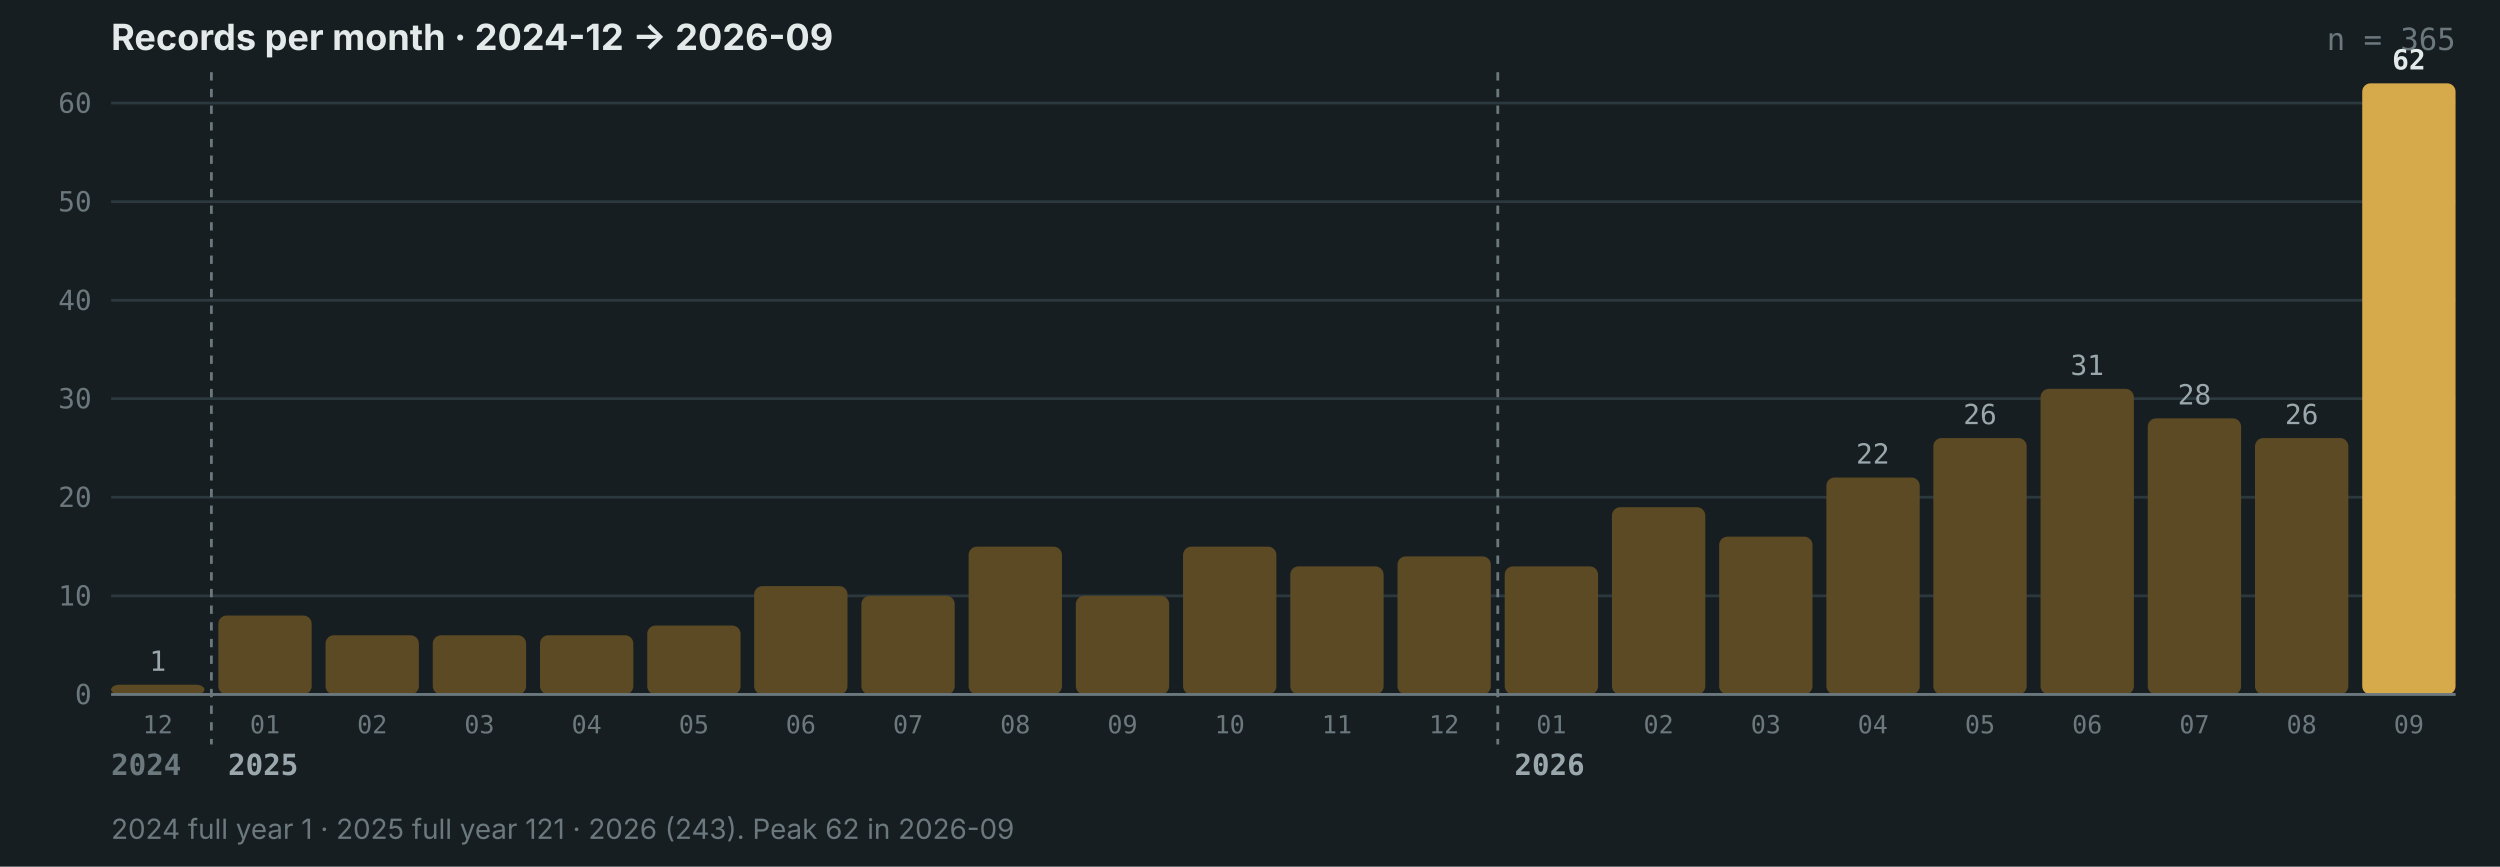
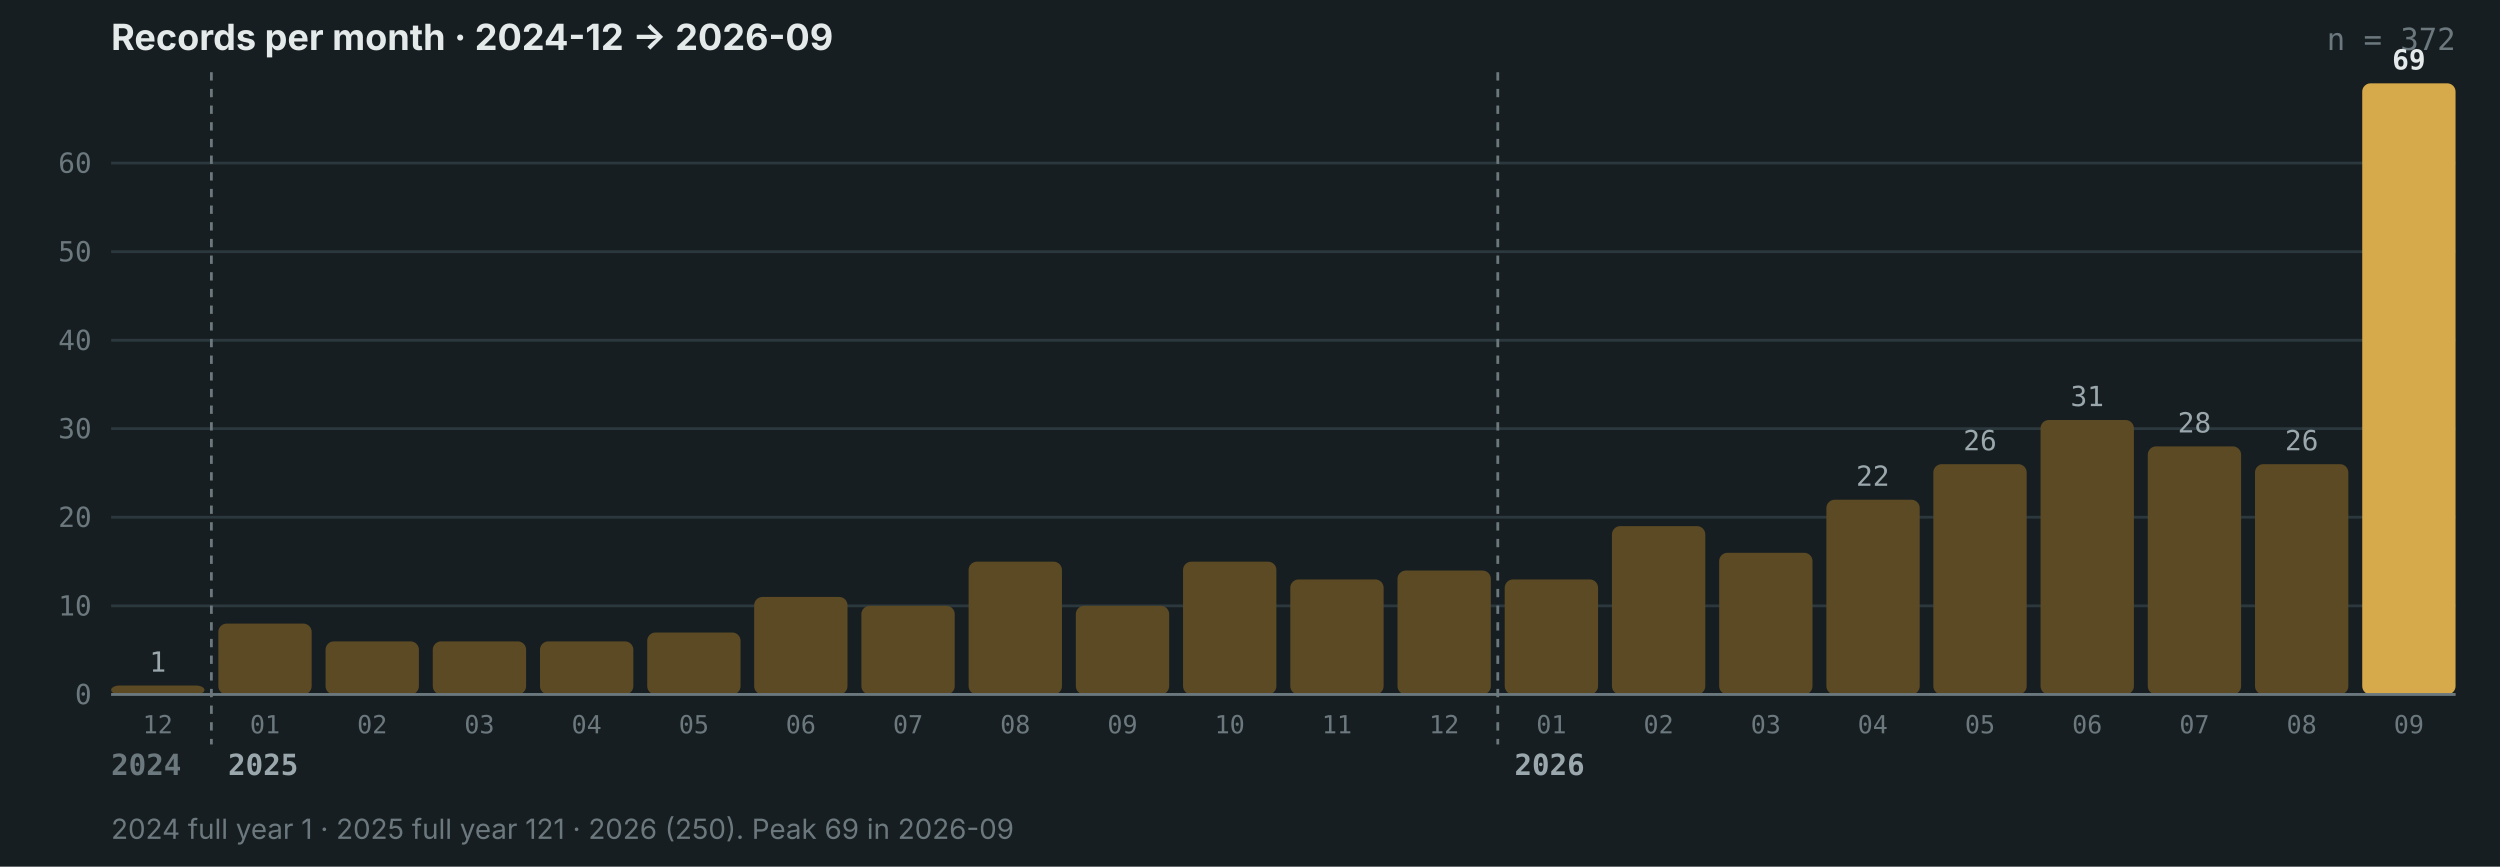
<svg xmlns="http://www.w3.org/2000/svg" viewBox="0 0 900 312" width="900" height="312" role="img" font-family="ui-sans-serif,-apple-system,'Segoe UI','PingFang SC','Microsoft YaHei',sans-serif">
  <rect width="900" height="312" fill="#171E21" />
  <text x="40" y="18" font-size="13" font-weight="700" fill="#E4E9E9">Records per month · 2024-12 → 2026-09</text>
-   <text x="884" y="18" font-size="11" text-anchor="end" fill="#6B787E" font-family="ui-monospace,'SF Mono','Cascadia Mono','Consolas',monospace">n = 365</text>
+   <text x="884" y="18" font-size="11" text-anchor="end" fill="#6B787E" font-family="ui-monospace,'SF Mono','Cascadia Mono','Consolas',monospace">n = 372</text>
  <line x1="40" y1="250.0" x2="884" y2="250.0" stroke="#2B383D" stroke-width="1" />
  <text x="33" y="253.5" font-size="10" text-anchor="end" fill="#6B787E" font-family="ui-monospace,'SF Mono','Cascadia Mono','Consolas',monospace">0</text>
-   <line x1="40" y1="214.5" x2="884" y2="214.5" stroke="#2B383D" stroke-width="1" />
-   <text x="33" y="218.0" font-size="10" text-anchor="end" fill="#6B787E" font-family="ui-monospace,'SF Mono','Cascadia Mono','Consolas',monospace">10</text>
-   <line x1="40" y1="179.0" x2="884" y2="179.0" stroke="#2B383D" stroke-width="1" />
-   <text x="33" y="182.5" font-size="10" text-anchor="end" fill="#6B787E" font-family="ui-monospace,'SF Mono','Cascadia Mono','Consolas',monospace">20</text>
-   <line x1="40" y1="143.5" x2="884" y2="143.5" stroke="#2B383D" stroke-width="1" />
-   <text x="33" y="147.0" font-size="10" text-anchor="end" fill="#6B787E" font-family="ui-monospace,'SF Mono','Cascadia Mono','Consolas',monospace">30</text>
-   <line x1="40" y1="108.1" x2="884" y2="108.1" stroke="#2B383D" stroke-width="1" />
-   <text x="33" y="111.6" font-size="10" text-anchor="end" fill="#6B787E" font-family="ui-monospace,'SF Mono','Cascadia Mono','Consolas',monospace">40</text>
-   <line x1="40" y1="72.6" x2="884" y2="72.6" stroke="#2B383D" stroke-width="1" />
-   <text x="33" y="76.1" font-size="10" text-anchor="end" fill="#6B787E" font-family="ui-monospace,'SF Mono','Cascadia Mono','Consolas',monospace">50</text>
-   <line x1="40" y1="37.1" x2="884" y2="37.1" stroke="#2B383D" stroke-width="1" />
-   <text x="33" y="40.6" font-size="10" text-anchor="end" fill="#6B787E" font-family="ui-monospace,'SF Mono','Cascadia Mono','Consolas',monospace">60</text>
+   <line x1="40" y1="218.1" x2="884" y2="218.1" stroke="#2B383D" stroke-width="1" />
+   <text x="33" y="221.6" font-size="10" text-anchor="end" fill="#6B787E" font-family="ui-monospace,'SF Mono','Cascadia Mono','Consolas',monospace">10</text>
+   <line x1="40" y1="186.2" x2="884" y2="186.2" stroke="#2B383D" stroke-width="1" />
+   <text x="33" y="189.7" font-size="10" text-anchor="end" fill="#6B787E" font-family="ui-monospace,'SF Mono','Cascadia Mono','Consolas',monospace">20</text>
+   <line x1="40" y1="154.3" x2="884" y2="154.3" stroke="#2B383D" stroke-width="1" />
+   <text x="33" y="157.8" font-size="10" text-anchor="end" fill="#6B787E" font-family="ui-monospace,'SF Mono','Cascadia Mono','Consolas',monospace">30</text>
+   <line x1="40" y1="122.5" x2="884" y2="122.5" stroke="#2B383D" stroke-width="1" />
+   <text x="33" y="126.0" font-size="10" text-anchor="end" fill="#6B787E" font-family="ui-monospace,'SF Mono','Cascadia Mono','Consolas',monospace">40</text>
+   <line x1="40" y1="90.6" x2="884" y2="90.6" stroke="#2B383D" stroke-width="1" />
+   <text x="33" y="94.1" font-size="10" text-anchor="end" fill="#6B787E" font-family="ui-monospace,'SF Mono','Cascadia Mono','Consolas',monospace">50</text>
+   <line x1="40" y1="58.7" x2="884" y2="58.7" stroke="#2B383D" stroke-width="1" />
+   <text x="33" y="62.2" font-size="10" text-anchor="end" fill="#6B787E" font-family="ui-monospace,'SF Mono','Cascadia Mono','Consolas',monospace">60</text>
  <line x1="76.1" y1="26" x2="76.1" y2="268" stroke="#6B787E" stroke-width="1" stroke-dasharray="3 3" />
  <text x="82.1" y="279.0" font-size="10.5" font-weight="700" fill="#9AA8AD" font-family="ui-monospace,'SF Mono','Cascadia Mono','Consolas',monospace">2025</text>
  <line x1="539.2" y1="26" x2="539.2" y2="268" stroke="#6B787E" stroke-width="1" stroke-dasharray="3 3" />
  <text x="545.2" y="279.0" font-size="10.5" font-weight="700" fill="#9AA8AD" font-family="ui-monospace,'SF Mono','Cascadia Mono','Consolas',monospace">2026</text>
-   <rect x="40.0" y="246.5" width="33.6" height="3.5" rx="3" fill="#5C4A24" />
-   <text x="56.8" y="241.5" font-size="10" text-anchor="middle" fill="#9AA8AD" font-family="ui-monospace,'SF Mono','Cascadia Mono','Consolas',monospace" font-weight="500">1</text>
+   <rect x="40.0" y="246.8" width="33.6" height="3.2" rx="3" fill="#5C4A24" />
+   <text x="56.8" y="241.8" font-size="10" text-anchor="middle" fill="#9AA8AD" font-family="ui-monospace,'SF Mono','Cascadia Mono','Consolas',monospace" font-weight="500">1</text>
  <text x="56.8" y="264.0" font-size="9" text-anchor="middle" fill="#6B787E" font-family="ui-monospace,'SF Mono','Cascadia Mono','Consolas',monospace">12</text>
-   <rect x="78.6" y="221.6" width="33.6" height="28.4" rx="3" fill="#5C4A24" />
+   <rect x="78.6" y="224.5" width="33.6" height="25.5" rx="3" fill="#5C4A24" />
  <text x="95.4" y="264.0" font-size="9" text-anchor="middle" fill="#6B787E" font-family="ui-monospace,'SF Mono','Cascadia Mono','Consolas',monospace">01</text>
-   <rect x="117.2" y="228.7" width="33.6" height="21.3" rx="3" fill="#5C4A24" />
+   <rect x="117.2" y="230.9" width="33.6" height="19.1" rx="3" fill="#5C4A24" />
  <text x="134.0" y="264.0" font-size="9" text-anchor="middle" fill="#6B787E" font-family="ui-monospace,'SF Mono','Cascadia Mono','Consolas',monospace">02</text>
-   <rect x="155.8" y="228.7" width="33.6" height="21.3" rx="3" fill="#5C4A24" />
+   <rect x="155.8" y="230.9" width="33.6" height="19.1" rx="3" fill="#5C4A24" />
  <text x="172.6" y="264.0" font-size="9" text-anchor="middle" fill="#6B787E" font-family="ui-monospace,'SF Mono','Cascadia Mono','Consolas',monospace">03</text>
-   <rect x="194.4" y="228.7" width="33.6" height="21.3" rx="3" fill="#5C4A24" />
+   <rect x="194.4" y="230.9" width="33.6" height="19.1" rx="3" fill="#5C4A24" />
  <text x="211.2" y="264.0" font-size="9" text-anchor="middle" fill="#6B787E" font-family="ui-monospace,'SF Mono','Cascadia Mono','Consolas',monospace">04</text>
-   <rect x="233.0" y="225.2" width="33.6" height="24.8" rx="3" fill="#5C4A24" />
+   <rect x="233.0" y="227.7" width="33.6" height="22.3" rx="3" fill="#5C4A24" />
  <text x="249.8" y="264.0" font-size="9" text-anchor="middle" fill="#6B787E" font-family="ui-monospace,'SF Mono','Cascadia Mono','Consolas',monospace">05</text>
-   <rect x="271.5" y="211.0" width="33.6" height="39.0" rx="3" fill="#5C4A24" />
+   <rect x="271.5" y="214.9" width="33.6" height="35.1" rx="3" fill="#5C4A24" />
  <text x="288.3" y="264.0" font-size="9" text-anchor="middle" fill="#6B787E" font-family="ui-monospace,'SF Mono','Cascadia Mono','Consolas',monospace">06</text>
-   <rect x="310.1" y="214.5" width="33.6" height="35.5" rx="3" fill="#5C4A24" />
+   <rect x="310.1" y="218.1" width="33.6" height="31.9" rx="3" fill="#5C4A24" />
  <text x="326.9" y="264.0" font-size="9" text-anchor="middle" fill="#6B787E" font-family="ui-monospace,'SF Mono','Cascadia Mono','Consolas',monospace">07</text>
-   <rect x="348.7" y="196.8" width="33.6" height="53.2" rx="3" fill="#5C4A24" />
+   <rect x="348.7" y="202.2" width="33.6" height="47.8" rx="3" fill="#5C4A24" />
  <text x="365.5" y="264.0" font-size="9" text-anchor="middle" fill="#6B787E" font-family="ui-monospace,'SF Mono','Cascadia Mono','Consolas',monospace">08</text>
-   <rect x="387.3" y="214.5" width="33.6" height="35.5" rx="3" fill="#5C4A24" />
+   <rect x="387.3" y="218.1" width="33.6" height="31.9" rx="3" fill="#5C4A24" />
  <text x="404.1" y="264.0" font-size="9" text-anchor="middle" fill="#6B787E" font-family="ui-monospace,'SF Mono','Cascadia Mono','Consolas',monospace">09</text>
-   <rect x="425.9" y="196.8" width="33.6" height="53.2" rx="3" fill="#5C4A24" />
+   <rect x="425.9" y="202.2" width="33.6" height="47.8" rx="3" fill="#5C4A24" />
  <text x="442.7" y="264.0" font-size="9" text-anchor="middle" fill="#6B787E" font-family="ui-monospace,'SF Mono','Cascadia Mono','Consolas',monospace">10</text>
-   <rect x="464.5" y="203.9" width="33.6" height="46.1" rx="3" fill="#5C4A24" />
+   <rect x="464.5" y="208.6" width="33.6" height="41.4" rx="3" fill="#5C4A24" />
  <text x="481.3" y="264.0" font-size="9" text-anchor="middle" fill="#6B787E" font-family="ui-monospace,'SF Mono','Cascadia Mono','Consolas',monospace">11</text>
-   <rect x="503.1" y="200.3" width="33.6" height="49.7" rx="3" fill="#5C4A24" />
+   <rect x="503.1" y="205.4" width="33.6" height="44.6" rx="3" fill="#5C4A24" />
  <text x="519.9" y="264.0" font-size="9" text-anchor="middle" fill="#6B787E" font-family="ui-monospace,'SF Mono','Cascadia Mono','Consolas',monospace">12</text>
-   <rect x="541.7" y="203.9" width="33.6" height="46.1" rx="3" fill="#5C4A24" />
+   <rect x="541.7" y="208.6" width="33.6" height="41.4" rx="3" fill="#5C4A24" />
  <text x="558.5" y="264.0" font-size="9" text-anchor="middle" fill="#6B787E" font-family="ui-monospace,'SF Mono','Cascadia Mono','Consolas',monospace">01</text>
-   <rect x="580.3" y="182.6" width="33.6" height="67.4" rx="3" fill="#5C4A24" />
+   <rect x="580.3" y="189.4" width="33.6" height="60.6" rx="3" fill="#5C4A24" />
  <text x="597.1" y="264.0" font-size="9" text-anchor="middle" fill="#6B787E" font-family="ui-monospace,'SF Mono','Cascadia Mono','Consolas',monospace">02</text>
-   <rect x="618.9" y="193.2" width="33.6" height="56.8" rx="3" fill="#5C4A24" />
+   <rect x="618.9" y="199.0" width="33.6" height="51.0" rx="3" fill="#5C4A24" />
  <text x="635.7" y="264.0" font-size="9" text-anchor="middle" fill="#6B787E" font-family="ui-monospace,'SF Mono','Cascadia Mono','Consolas',monospace">03</text>
-   <rect x="657.5" y="171.9" width="33.6" height="78.1" rx="3" fill="#5C4A24" />
-   <text x="674.2" y="166.9" font-size="10" text-anchor="middle" fill="#9AA8AD" font-family="ui-monospace,'SF Mono','Cascadia Mono','Consolas',monospace" font-weight="500">22</text>
+   <rect x="657.5" y="179.9" width="33.6" height="70.1" rx="3" fill="#5C4A24" />
+   <text x="674.2" y="174.9" font-size="10" text-anchor="middle" fill="#9AA8AD" font-family="ui-monospace,'SF Mono','Cascadia Mono','Consolas',monospace" font-weight="500">22</text>
  <text x="674.2" y="264.0" font-size="9" text-anchor="middle" fill="#6B787E" font-family="ui-monospace,'SF Mono','Cascadia Mono','Consolas',monospace">04</text>
-   <rect x="696.0" y="157.7" width="33.6" height="92.3" rx="3" fill="#5C4A24" />
-   <text x="712.8" y="152.7" font-size="10" text-anchor="middle" fill="#9AA8AD" font-family="ui-monospace,'SF Mono','Cascadia Mono','Consolas',monospace" font-weight="500">26</text>
+   <rect x="696.0" y="167.1" width="33.6" height="82.9" rx="3" fill="#5C4A24" />
+   <text x="712.8" y="162.1" font-size="10" text-anchor="middle" fill="#9AA8AD" font-family="ui-monospace,'SF Mono','Cascadia Mono','Consolas',monospace" font-weight="500">26</text>
  <text x="712.8" y="264.0" font-size="9" text-anchor="middle" fill="#6B787E" font-family="ui-monospace,'SF Mono','Cascadia Mono','Consolas',monospace">05</text>
-   <rect x="734.6" y="140.0" width="33.6" height="110.0" rx="3" fill="#5C4A24" />
-   <text x="751.4" y="135.0" font-size="10" text-anchor="middle" fill="#9AA8AD" font-family="ui-monospace,'SF Mono','Cascadia Mono','Consolas',monospace" font-weight="500">31</text>
+   <rect x="734.6" y="151.2" width="33.6" height="98.8" rx="3" fill="#5C4A24" />
+   <text x="751.4" y="146.2" font-size="10" text-anchor="middle" fill="#9AA8AD" font-family="ui-monospace,'SF Mono','Cascadia Mono','Consolas',monospace" font-weight="500">31</text>
  <text x="751.4" y="264.0" font-size="9" text-anchor="middle" fill="#6B787E" font-family="ui-monospace,'SF Mono','Cascadia Mono','Consolas',monospace">06</text>
-   <rect x="773.2" y="150.6" width="33.6" height="99.4" rx="3" fill="#5C4A24" />
-   <text x="790.0" y="145.6" font-size="10" text-anchor="middle" fill="#9AA8AD" font-family="ui-monospace,'SF Mono','Cascadia Mono','Consolas',monospace" font-weight="500">28</text>
+   <rect x="773.2" y="160.7" width="33.6" height="89.3" rx="3" fill="#5C4A24" />
+   <text x="790.0" y="155.7" font-size="10" text-anchor="middle" fill="#9AA8AD" font-family="ui-monospace,'SF Mono','Cascadia Mono','Consolas',monospace" font-weight="500">28</text>
  <text x="790.0" y="264.0" font-size="9" text-anchor="middle" fill="#6B787E" font-family="ui-monospace,'SF Mono','Cascadia Mono','Consolas',monospace">07</text>
-   <rect x="811.8" y="157.7" width="33.6" height="92.3" rx="3" fill="#5C4A24" />
-   <text x="828.6" y="152.7" font-size="10" text-anchor="middle" fill="#9AA8AD" font-family="ui-monospace,'SF Mono','Cascadia Mono','Consolas',monospace" font-weight="500">26</text>
+   <rect x="811.8" y="167.1" width="33.6" height="82.9" rx="3" fill="#5C4A24" />
+   <text x="828.6" y="162.1" font-size="10" text-anchor="middle" fill="#9AA8AD" font-family="ui-monospace,'SF Mono','Cascadia Mono','Consolas',monospace" font-weight="500">26</text>
  <text x="828.6" y="264.0" font-size="9" text-anchor="middle" fill="#6B787E" font-family="ui-monospace,'SF Mono','Cascadia Mono','Consolas',monospace">08</text>
  <rect x="850.4" y="30.0" width="33.6" height="220.0" rx="3" fill="#D6A94A" />
-   <text x="867.2" y="25.0" font-size="10" text-anchor="middle" fill="#E4E9E9" font-family="ui-monospace,'SF Mono','Cascadia Mono','Consolas',monospace" font-weight="700">62</text>
+   <text x="867.2" y="25.0" font-size="10" text-anchor="middle" fill="#E4E9E9" font-family="ui-monospace,'SF Mono','Cascadia Mono','Consolas',monospace" font-weight="700">69</text>
  <text x="867.2" y="264.0" font-size="9" text-anchor="middle" fill="#6B787E" font-family="ui-monospace,'SF Mono','Cascadia Mono','Consolas',monospace">09</text>
  <line x1="40" y1="250" x2="884" y2="250" stroke="#6B787E" stroke-width="1" />
  <text x="40" y="279.0" font-size="10.5" font-weight="700" fill="#6B787E" font-family="ui-monospace,'SF Mono','Cascadia Mono','Consolas',monospace">2024</text>
-   <text x="40" y="302" font-size="10" fill="#6B787E">2024 full year 1 · 2025 full year 121 · 2026 (243). Peak 62 in 2026-09</text>
+   <text x="40" y="302" font-size="10" fill="#6B787E">2024 full year 1 · 2025 full year 121 · 2026 (250). Peak 69 in 2026-09</text>
</svg>
